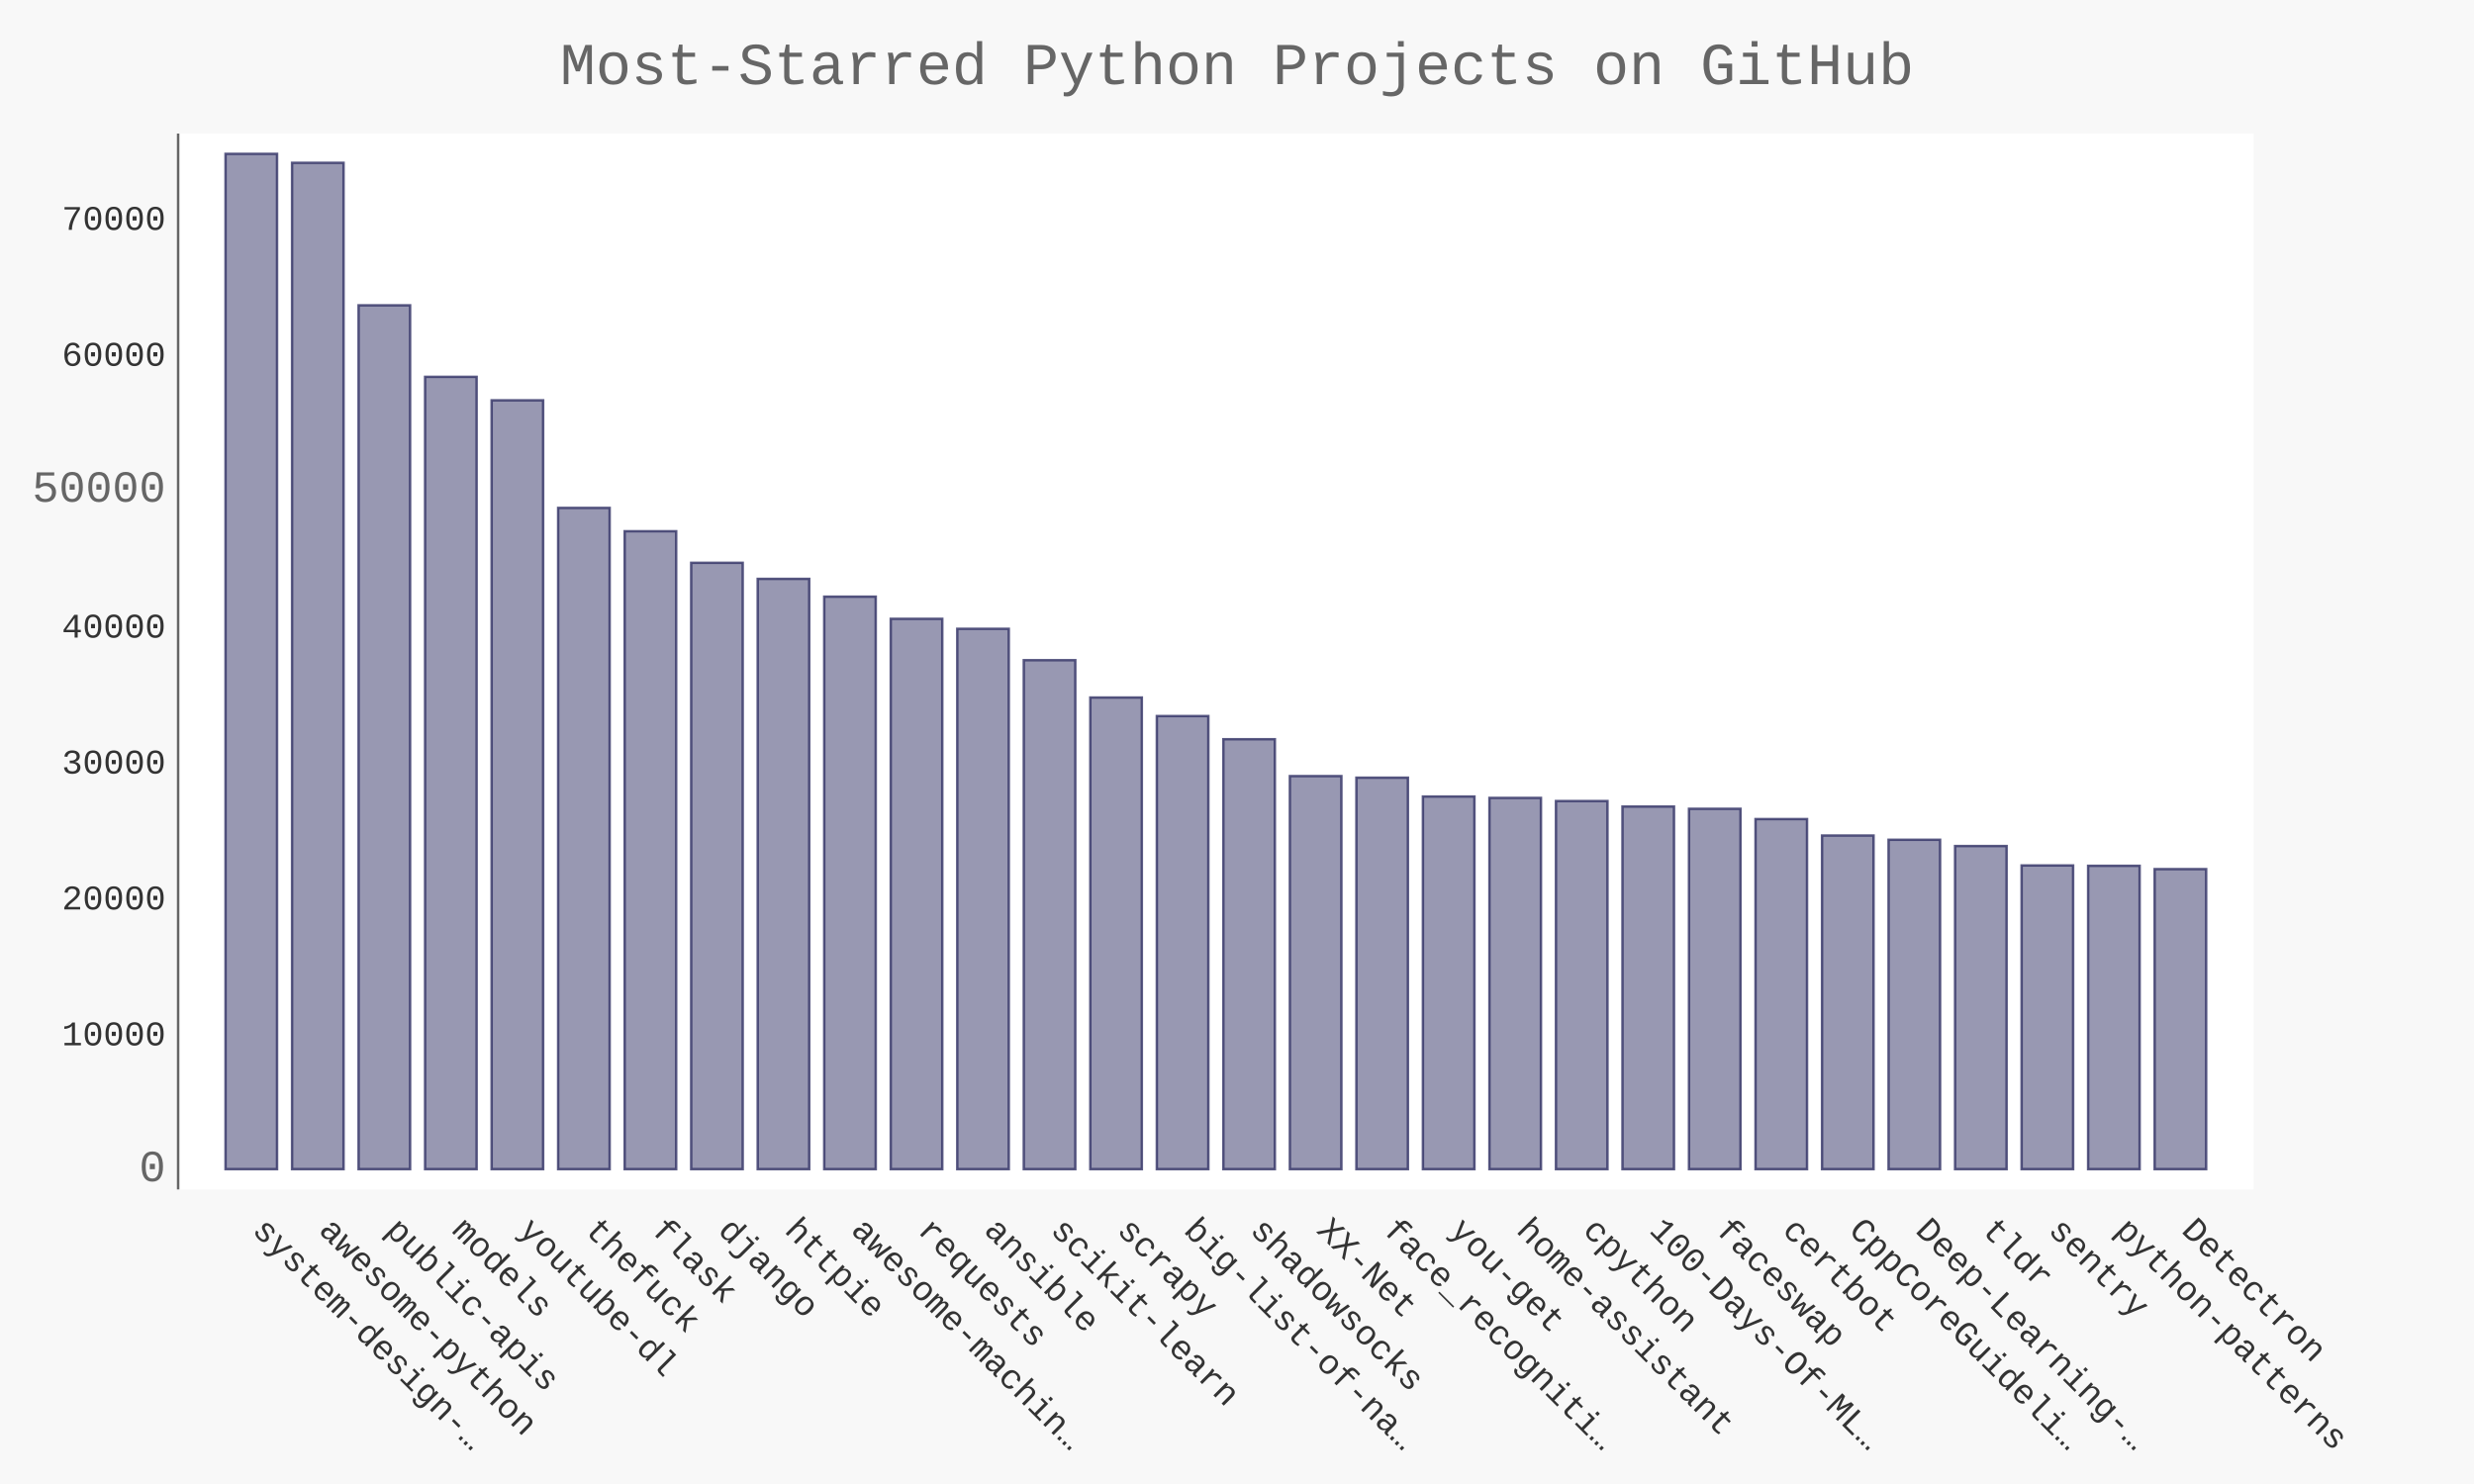
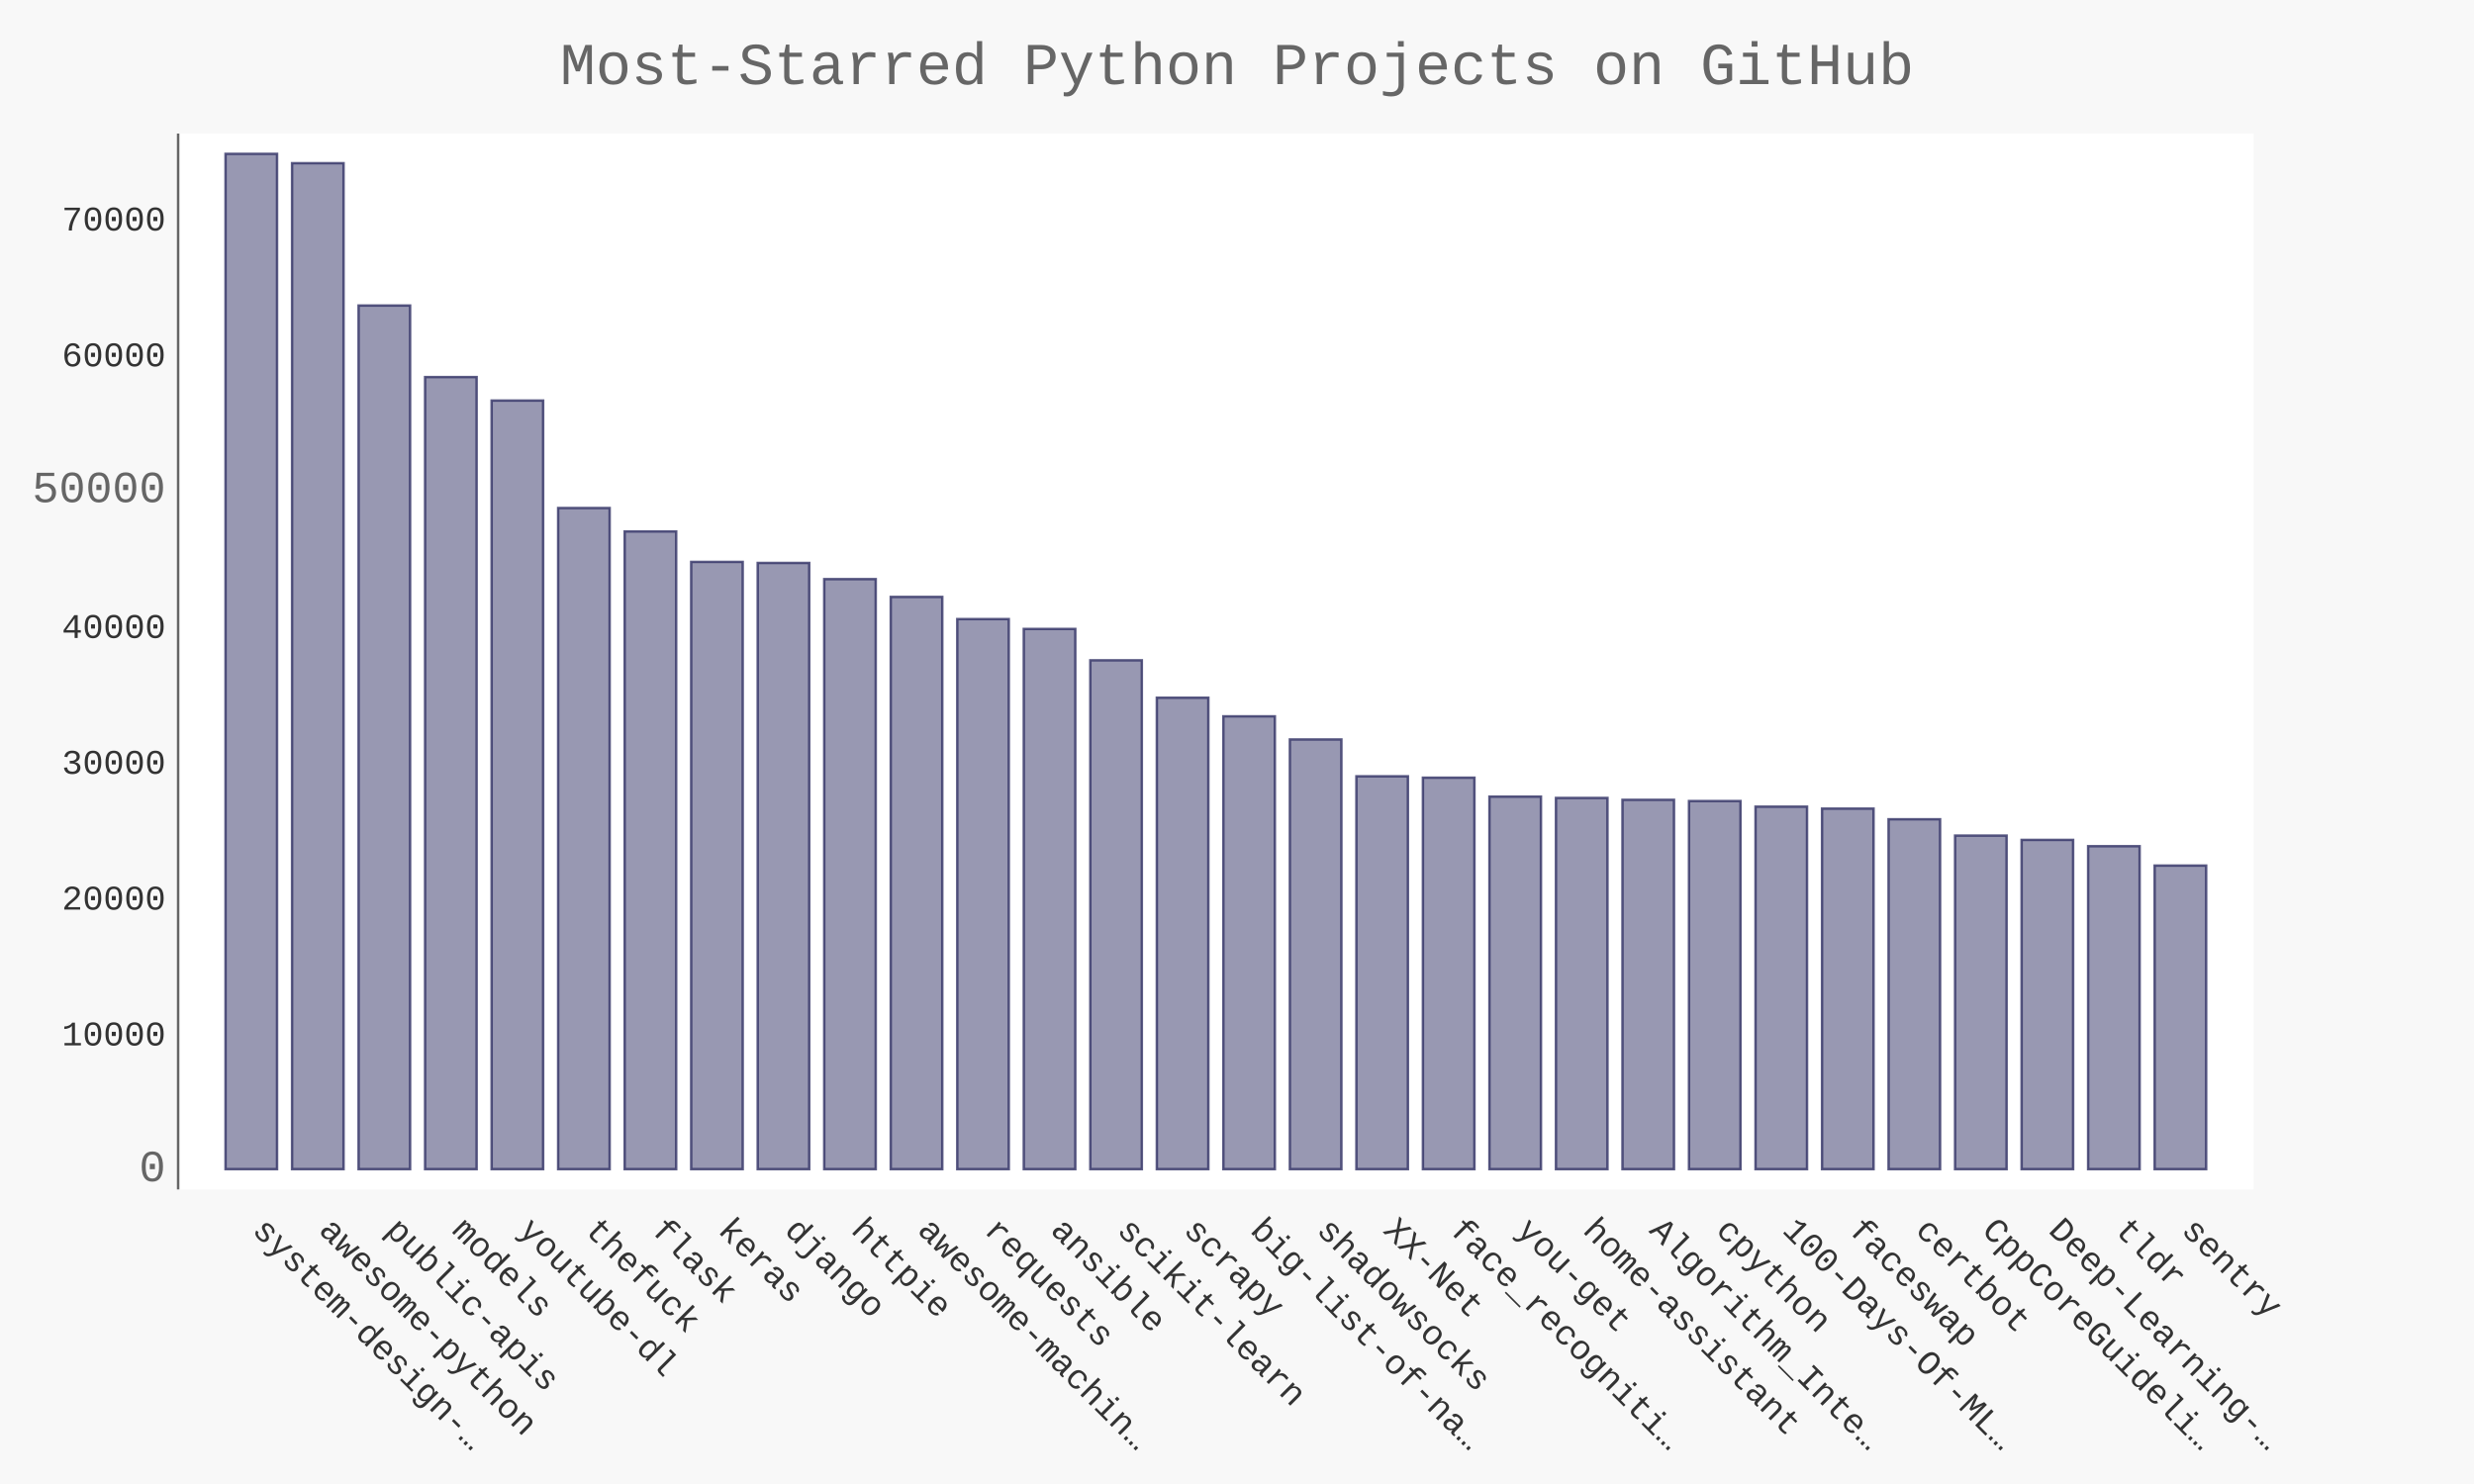
- <svg xmlns="http://www.w3.org/2000/svg" class="pygal-chart" id="chart-cb4da0a6-1710-4a80-bb20-47680302b18b" viewBox="0 0 1000 600">
+ <svg xmlns="http://www.w3.org/2000/svg" class="pygal-chart" id="chart-a94c9757-0a73-4756-a7c0-a5c8fd4e4217" viewBox="0 0 1000 600">
  <defs>
-     <style type="text/css">#chart-cb4da0a6-1710-4a80-bb20-47680302b18b{-webkit-user-select:none;-webkit-font-smoothing:antialiased;font-family:Consolas,"Liberation Mono",Menlo,Courier,monospace}#chart-cb4da0a6-1710-4a80-bb20-47680302b18b .title{font-family:Consolas,"Liberation Mono",Menlo,Courier,monospace;font-size:24px}#chart-cb4da0a6-1710-4a80-bb20-47680302b18b .legends .legend text{font-family:Consolas,"Liberation Mono",Menlo,Courier,monospace;font-size:14px}#chart-cb4da0a6-1710-4a80-bb20-47680302b18b .axis text{font-family:Consolas,"Liberation Mono",Menlo,Courier,monospace;font-size:14px}#chart-cb4da0a6-1710-4a80-bb20-47680302b18b .axis text.major{font-family:Consolas,"Liberation Mono",Menlo,Courier,monospace;font-size:18px}#chart-cb4da0a6-1710-4a80-bb20-47680302b18b .text-overlay text.value{font-family:Consolas,"Liberation Mono",Menlo,Courier,monospace;font-size:16px}#chart-cb4da0a6-1710-4a80-bb20-47680302b18b .text-overlay text.label{font-family:Consolas,"Liberation Mono",Menlo,Courier,monospace;font-size:10px}#chart-cb4da0a6-1710-4a80-bb20-47680302b18b .tooltip{font-family:Consolas,"Liberation Mono",Menlo,Courier,monospace;font-size:14px}#chart-cb4da0a6-1710-4a80-bb20-47680302b18b text.no_data{font-family:Consolas,"Liberation Mono",Menlo,Courier,monospace;font-size:64px}
- #chart-cb4da0a6-1710-4a80-bb20-47680302b18b{background-color:#f8f8f8}#chart-cb4da0a6-1710-4a80-bb20-47680302b18b path,#chart-cb4da0a6-1710-4a80-bb20-47680302b18b line,#chart-cb4da0a6-1710-4a80-bb20-47680302b18b rect,#chart-cb4da0a6-1710-4a80-bb20-47680302b18b circle{-webkit-transition:250ms ease-in;-moz-transition:250ms ease-in;transition:250ms ease-in}#chart-cb4da0a6-1710-4a80-bb20-47680302b18b .graph &gt; .background{fill:#f8f8f8}#chart-cb4da0a6-1710-4a80-bb20-47680302b18b .plot &gt; .background{fill:#ffffff}#chart-cb4da0a6-1710-4a80-bb20-47680302b18b .graph{fill:#333}#chart-cb4da0a6-1710-4a80-bb20-47680302b18b text.no_data{fill:#666}#chart-cb4da0a6-1710-4a80-bb20-47680302b18b .title{fill:#666}#chart-cb4da0a6-1710-4a80-bb20-47680302b18b .legends .legend text{fill:#333}#chart-cb4da0a6-1710-4a80-bb20-47680302b18b .legends .legend:hover text{fill:#666}#chart-cb4da0a6-1710-4a80-bb20-47680302b18b .axis .line{stroke:#666}#chart-cb4da0a6-1710-4a80-bb20-47680302b18b .axis .guide.line{stroke:rgba(0,0,0,0.5)}#chart-cb4da0a6-1710-4a80-bb20-47680302b18b .axis .major.line{stroke:#333}#chart-cb4da0a6-1710-4a80-bb20-47680302b18b .axis text.major{fill:#666}#chart-cb4da0a6-1710-4a80-bb20-47680302b18b .axis.y .guides:hover .guide.line,#chart-cb4da0a6-1710-4a80-bb20-47680302b18b .line-graph .axis.x .guides:hover .guide.line,#chart-cb4da0a6-1710-4a80-bb20-47680302b18b .stackedline-graph .axis.x .guides:hover .guide.line,#chart-cb4da0a6-1710-4a80-bb20-47680302b18b .xy-graph .axis.x .guides:hover .guide.line{stroke:#666}#chart-cb4da0a6-1710-4a80-bb20-47680302b18b .axis .guides:hover text{fill:#666}#chart-cb4da0a6-1710-4a80-bb20-47680302b18b .reactive{fill-opacity:.5;stroke-opacity:.8}#chart-cb4da0a6-1710-4a80-bb20-47680302b18b .ci{stroke:#333}#chart-cb4da0a6-1710-4a80-bb20-47680302b18b .reactive.active,#chart-cb4da0a6-1710-4a80-bb20-47680302b18b .active .reactive{fill-opacity:.9;stroke-opacity:.9;stroke-width:4}#chart-cb4da0a6-1710-4a80-bb20-47680302b18b .ci .reactive.active{stroke-width:1.5}#chart-cb4da0a6-1710-4a80-bb20-47680302b18b .series text{fill:#666}#chart-cb4da0a6-1710-4a80-bb20-47680302b18b .tooltip rect{fill:#ffffff;stroke:#666;-webkit-transition:opacity 250ms ease-in;-moz-transition:opacity 250ms ease-in;transition:opacity 250ms ease-in}#chart-cb4da0a6-1710-4a80-bb20-47680302b18b .tooltip .label{fill:#333}#chart-cb4da0a6-1710-4a80-bb20-47680302b18b .tooltip .label{fill:#333}#chart-cb4da0a6-1710-4a80-bb20-47680302b18b .tooltip .legend{font-size:.8em;fill:rgba(0,0,0,0.5)}#chart-cb4da0a6-1710-4a80-bb20-47680302b18b .tooltip .x_label{font-size:.6em;fill:#666}#chart-cb4da0a6-1710-4a80-bb20-47680302b18b .tooltip .xlink{font-size:.5em;text-decoration:underline}#chart-cb4da0a6-1710-4a80-bb20-47680302b18b .tooltip .value{font-size:1.5em}#chart-cb4da0a6-1710-4a80-bb20-47680302b18b .bound{font-size:.5em}#chart-cb4da0a6-1710-4a80-bb20-47680302b18b .max-value{font-size:.75em;fill:rgba(0,0,0,0.5)}#chart-cb4da0a6-1710-4a80-bb20-47680302b18b .map-element{fill:#ffffff;stroke:rgba(0,0,0,0.5) !important}#chart-cb4da0a6-1710-4a80-bb20-47680302b18b .map-element .reactive{fill-opacity:inherit;stroke-opacity:inherit}#chart-cb4da0a6-1710-4a80-bb20-47680302b18b .color-0,#chart-cb4da0a6-1710-4a80-bb20-47680302b18b .color-0 a:visited{stroke:#333366;fill:#333366}#chart-cb4da0a6-1710-4a80-bb20-47680302b18b .text-overlay .color-0 text{fill:black}
- #chart-cb4da0a6-1710-4a80-bb20-47680302b18b text.no_data{text-anchor:middle}#chart-cb4da0a6-1710-4a80-bb20-47680302b18b .guide.line{fill:none}#chart-cb4da0a6-1710-4a80-bb20-47680302b18b .centered{text-anchor:middle}#chart-cb4da0a6-1710-4a80-bb20-47680302b18b .title{text-anchor:middle}#chart-cb4da0a6-1710-4a80-bb20-47680302b18b .legends .legend text{fill-opacity:1}#chart-cb4da0a6-1710-4a80-bb20-47680302b18b .axis.x text{text-anchor:middle}#chart-cb4da0a6-1710-4a80-bb20-47680302b18b .axis.x:not(.web) text[transform]{text-anchor:start}#chart-cb4da0a6-1710-4a80-bb20-47680302b18b .axis.x:not(.web) text[transform].backwards{text-anchor:end}#chart-cb4da0a6-1710-4a80-bb20-47680302b18b .axis.y text{text-anchor:end}#chart-cb4da0a6-1710-4a80-bb20-47680302b18b .axis.y text[transform].backwards{text-anchor:start}#chart-cb4da0a6-1710-4a80-bb20-47680302b18b .axis.y2 text{text-anchor:start}#chart-cb4da0a6-1710-4a80-bb20-47680302b18b .axis.y2 text[transform].backwards{text-anchor:end}#chart-cb4da0a6-1710-4a80-bb20-47680302b18b .axis .guide.line{stroke-dasharray:4,4}#chart-cb4da0a6-1710-4a80-bb20-47680302b18b .axis .major.guide.line{stroke-dasharray:6,6}#chart-cb4da0a6-1710-4a80-bb20-47680302b18b .horizontal .axis.y .guide.line,#chart-cb4da0a6-1710-4a80-bb20-47680302b18b .horizontal .axis.y2 .guide.line,#chart-cb4da0a6-1710-4a80-bb20-47680302b18b .vertical .axis.x .guide.line{opacity:0}#chart-cb4da0a6-1710-4a80-bb20-47680302b18b .horizontal .axis.always_show .guide.line,#chart-cb4da0a6-1710-4a80-bb20-47680302b18b .vertical .axis.always_show .guide.line{opacity:1 !important}#chart-cb4da0a6-1710-4a80-bb20-47680302b18b .axis.y .guides:hover .guide.line,#chart-cb4da0a6-1710-4a80-bb20-47680302b18b .axis.y2 .guides:hover .guide.line,#chart-cb4da0a6-1710-4a80-bb20-47680302b18b .axis.x .guides:hover .guide.line{opacity:1}#chart-cb4da0a6-1710-4a80-bb20-47680302b18b .axis .guides:hover text{opacity:1}#chart-cb4da0a6-1710-4a80-bb20-47680302b18b .nofill{fill:none}#chart-cb4da0a6-1710-4a80-bb20-47680302b18b .subtle-fill{fill-opacity:.2}#chart-cb4da0a6-1710-4a80-bb20-47680302b18b .dot{stroke-width:1px;fill-opacity:1}#chart-cb4da0a6-1710-4a80-bb20-47680302b18b .dot.active{stroke-width:5px}#chart-cb4da0a6-1710-4a80-bb20-47680302b18b .dot.negative{fill:transparent}#chart-cb4da0a6-1710-4a80-bb20-47680302b18b text,#chart-cb4da0a6-1710-4a80-bb20-47680302b18b tspan{stroke:none !important}#chart-cb4da0a6-1710-4a80-bb20-47680302b18b .series text.active{opacity:1}#chart-cb4da0a6-1710-4a80-bb20-47680302b18b .tooltip rect{fill-opacity:.95;stroke-width:.5}#chart-cb4da0a6-1710-4a80-bb20-47680302b18b .tooltip text{fill-opacity:1}#chart-cb4da0a6-1710-4a80-bb20-47680302b18b .showable{visibility:hidden}#chart-cb4da0a6-1710-4a80-bb20-47680302b18b .showable.shown{visibility:visible}#chart-cb4da0a6-1710-4a80-bb20-47680302b18b .gauge-background{fill:rgba(229,229,229,1);stroke:none}#chart-cb4da0a6-1710-4a80-bb20-47680302b18b .bg-lines{stroke:#f8f8f8;stroke-width:2px}</style>
+     <style type="text/css">#chart-a94c9757-0a73-4756-a7c0-a5c8fd4e4217{-webkit-user-select:none;-webkit-font-smoothing:antialiased;font-family:Consolas,"Liberation Mono",Menlo,Courier,monospace}#chart-a94c9757-0a73-4756-a7c0-a5c8fd4e4217 .title{font-family:Consolas,"Liberation Mono",Menlo,Courier,monospace;font-size:24px}#chart-a94c9757-0a73-4756-a7c0-a5c8fd4e4217 .legends .legend text{font-family:Consolas,"Liberation Mono",Menlo,Courier,monospace;font-size:14px}#chart-a94c9757-0a73-4756-a7c0-a5c8fd4e4217 .axis text{font-family:Consolas,"Liberation Mono",Menlo,Courier,monospace;font-size:14px}#chart-a94c9757-0a73-4756-a7c0-a5c8fd4e4217 .axis text.major{font-family:Consolas,"Liberation Mono",Menlo,Courier,monospace;font-size:18px}#chart-a94c9757-0a73-4756-a7c0-a5c8fd4e4217 .text-overlay text.value{font-family:Consolas,"Liberation Mono",Menlo,Courier,monospace;font-size:16px}#chart-a94c9757-0a73-4756-a7c0-a5c8fd4e4217 .text-overlay text.label{font-family:Consolas,"Liberation Mono",Menlo,Courier,monospace;font-size:10px}#chart-a94c9757-0a73-4756-a7c0-a5c8fd4e4217 .tooltip{font-family:Consolas,"Liberation Mono",Menlo,Courier,monospace;font-size:14px}#chart-a94c9757-0a73-4756-a7c0-a5c8fd4e4217 text.no_data{font-family:Consolas,"Liberation Mono",Menlo,Courier,monospace;font-size:64px}
+ #chart-a94c9757-0a73-4756-a7c0-a5c8fd4e4217{background-color:#f8f8f8}#chart-a94c9757-0a73-4756-a7c0-a5c8fd4e4217 path,#chart-a94c9757-0a73-4756-a7c0-a5c8fd4e4217 line,#chart-a94c9757-0a73-4756-a7c0-a5c8fd4e4217 rect,#chart-a94c9757-0a73-4756-a7c0-a5c8fd4e4217 circle{-webkit-transition:250ms ease-in;-moz-transition:250ms ease-in;transition:250ms ease-in}#chart-a94c9757-0a73-4756-a7c0-a5c8fd4e4217 .graph &gt; .background{fill:#f8f8f8}#chart-a94c9757-0a73-4756-a7c0-a5c8fd4e4217 .plot &gt; .background{fill:#ffffff}#chart-a94c9757-0a73-4756-a7c0-a5c8fd4e4217 .graph{fill:#333}#chart-a94c9757-0a73-4756-a7c0-a5c8fd4e4217 text.no_data{fill:#666}#chart-a94c9757-0a73-4756-a7c0-a5c8fd4e4217 .title{fill:#666}#chart-a94c9757-0a73-4756-a7c0-a5c8fd4e4217 .legends .legend text{fill:#333}#chart-a94c9757-0a73-4756-a7c0-a5c8fd4e4217 .legends .legend:hover text{fill:#666}#chart-a94c9757-0a73-4756-a7c0-a5c8fd4e4217 .axis .line{stroke:#666}#chart-a94c9757-0a73-4756-a7c0-a5c8fd4e4217 .axis .guide.line{stroke:rgba(0,0,0,0.5)}#chart-a94c9757-0a73-4756-a7c0-a5c8fd4e4217 .axis .major.line{stroke:#333}#chart-a94c9757-0a73-4756-a7c0-a5c8fd4e4217 .axis text.major{fill:#666}#chart-a94c9757-0a73-4756-a7c0-a5c8fd4e4217 .axis.y .guides:hover .guide.line,#chart-a94c9757-0a73-4756-a7c0-a5c8fd4e4217 .line-graph .axis.x .guides:hover .guide.line,#chart-a94c9757-0a73-4756-a7c0-a5c8fd4e4217 .stackedline-graph .axis.x .guides:hover .guide.line,#chart-a94c9757-0a73-4756-a7c0-a5c8fd4e4217 .xy-graph .axis.x .guides:hover .guide.line{stroke:#666}#chart-a94c9757-0a73-4756-a7c0-a5c8fd4e4217 .axis .guides:hover text{fill:#666}#chart-a94c9757-0a73-4756-a7c0-a5c8fd4e4217 .reactive{fill-opacity:.5;stroke-opacity:.8}#chart-a94c9757-0a73-4756-a7c0-a5c8fd4e4217 .ci{stroke:#333}#chart-a94c9757-0a73-4756-a7c0-a5c8fd4e4217 .reactive.active,#chart-a94c9757-0a73-4756-a7c0-a5c8fd4e4217 .active .reactive{fill-opacity:.9;stroke-opacity:.9;stroke-width:4}#chart-a94c9757-0a73-4756-a7c0-a5c8fd4e4217 .ci .reactive.active{stroke-width:1.5}#chart-a94c9757-0a73-4756-a7c0-a5c8fd4e4217 .series text{fill:#666}#chart-a94c9757-0a73-4756-a7c0-a5c8fd4e4217 .tooltip rect{fill:#ffffff;stroke:#666;-webkit-transition:opacity 250ms ease-in;-moz-transition:opacity 250ms ease-in;transition:opacity 250ms ease-in}#chart-a94c9757-0a73-4756-a7c0-a5c8fd4e4217 .tooltip .label{fill:#333}#chart-a94c9757-0a73-4756-a7c0-a5c8fd4e4217 .tooltip .label{fill:#333}#chart-a94c9757-0a73-4756-a7c0-a5c8fd4e4217 .tooltip .legend{font-size:.8em;fill:rgba(0,0,0,0.5)}#chart-a94c9757-0a73-4756-a7c0-a5c8fd4e4217 .tooltip .x_label{font-size:.6em;fill:#666}#chart-a94c9757-0a73-4756-a7c0-a5c8fd4e4217 .tooltip .xlink{font-size:.5em;text-decoration:underline}#chart-a94c9757-0a73-4756-a7c0-a5c8fd4e4217 .tooltip .value{font-size:1.5em}#chart-a94c9757-0a73-4756-a7c0-a5c8fd4e4217 .bound{font-size:.5em}#chart-a94c9757-0a73-4756-a7c0-a5c8fd4e4217 .max-value{font-size:.75em;fill:rgba(0,0,0,0.5)}#chart-a94c9757-0a73-4756-a7c0-a5c8fd4e4217 .map-element{fill:#ffffff;stroke:rgba(0,0,0,0.5) !important}#chart-a94c9757-0a73-4756-a7c0-a5c8fd4e4217 .map-element .reactive{fill-opacity:inherit;stroke-opacity:inherit}#chart-a94c9757-0a73-4756-a7c0-a5c8fd4e4217 .color-0,#chart-a94c9757-0a73-4756-a7c0-a5c8fd4e4217 .color-0 a:visited{stroke:#333366;fill:#333366}#chart-a94c9757-0a73-4756-a7c0-a5c8fd4e4217 .text-overlay .color-0 text{fill:black}
+ #chart-a94c9757-0a73-4756-a7c0-a5c8fd4e4217 text.no_data{text-anchor:middle}#chart-a94c9757-0a73-4756-a7c0-a5c8fd4e4217 .guide.line{fill:none}#chart-a94c9757-0a73-4756-a7c0-a5c8fd4e4217 .centered{text-anchor:middle}#chart-a94c9757-0a73-4756-a7c0-a5c8fd4e4217 .title{text-anchor:middle}#chart-a94c9757-0a73-4756-a7c0-a5c8fd4e4217 .legends .legend text{fill-opacity:1}#chart-a94c9757-0a73-4756-a7c0-a5c8fd4e4217 .axis.x text{text-anchor:middle}#chart-a94c9757-0a73-4756-a7c0-a5c8fd4e4217 .axis.x:not(.web) text[transform]{text-anchor:start}#chart-a94c9757-0a73-4756-a7c0-a5c8fd4e4217 .axis.x:not(.web) text[transform].backwards{text-anchor:end}#chart-a94c9757-0a73-4756-a7c0-a5c8fd4e4217 .axis.y text{text-anchor:end}#chart-a94c9757-0a73-4756-a7c0-a5c8fd4e4217 .axis.y text[transform].backwards{text-anchor:start}#chart-a94c9757-0a73-4756-a7c0-a5c8fd4e4217 .axis.y2 text{text-anchor:start}#chart-a94c9757-0a73-4756-a7c0-a5c8fd4e4217 .axis.y2 text[transform].backwards{text-anchor:end}#chart-a94c9757-0a73-4756-a7c0-a5c8fd4e4217 .axis .guide.line{stroke-dasharray:4,4}#chart-a94c9757-0a73-4756-a7c0-a5c8fd4e4217 .axis .major.guide.line{stroke-dasharray:6,6}#chart-a94c9757-0a73-4756-a7c0-a5c8fd4e4217 .horizontal .axis.y .guide.line,#chart-a94c9757-0a73-4756-a7c0-a5c8fd4e4217 .horizontal .axis.y2 .guide.line,#chart-a94c9757-0a73-4756-a7c0-a5c8fd4e4217 .vertical .axis.x .guide.line{opacity:0}#chart-a94c9757-0a73-4756-a7c0-a5c8fd4e4217 .horizontal .axis.always_show .guide.line,#chart-a94c9757-0a73-4756-a7c0-a5c8fd4e4217 .vertical .axis.always_show .guide.line{opacity:1 !important}#chart-a94c9757-0a73-4756-a7c0-a5c8fd4e4217 .axis.y .guides:hover .guide.line,#chart-a94c9757-0a73-4756-a7c0-a5c8fd4e4217 .axis.y2 .guides:hover .guide.line,#chart-a94c9757-0a73-4756-a7c0-a5c8fd4e4217 .axis.x .guides:hover .guide.line{opacity:1}#chart-a94c9757-0a73-4756-a7c0-a5c8fd4e4217 .axis .guides:hover text{opacity:1}#chart-a94c9757-0a73-4756-a7c0-a5c8fd4e4217 .nofill{fill:none}#chart-a94c9757-0a73-4756-a7c0-a5c8fd4e4217 .subtle-fill{fill-opacity:.2}#chart-a94c9757-0a73-4756-a7c0-a5c8fd4e4217 .dot{stroke-width:1px;fill-opacity:1}#chart-a94c9757-0a73-4756-a7c0-a5c8fd4e4217 .dot.active{stroke-width:5px}#chart-a94c9757-0a73-4756-a7c0-a5c8fd4e4217 .dot.negative{fill:transparent}#chart-a94c9757-0a73-4756-a7c0-a5c8fd4e4217 text,#chart-a94c9757-0a73-4756-a7c0-a5c8fd4e4217 tspan{stroke:none !important}#chart-a94c9757-0a73-4756-a7c0-a5c8fd4e4217 .series text.active{opacity:1}#chart-a94c9757-0a73-4756-a7c0-a5c8fd4e4217 .tooltip rect{fill-opacity:.95;stroke-width:.5}#chart-a94c9757-0a73-4756-a7c0-a5c8fd4e4217 .tooltip text{fill-opacity:1}#chart-a94c9757-0a73-4756-a7c0-a5c8fd4e4217 .showable{visibility:hidden}#chart-a94c9757-0a73-4756-a7c0-a5c8fd4e4217 .showable.shown{visibility:visible}#chart-a94c9757-0a73-4756-a7c0-a5c8fd4e4217 .gauge-background{fill:rgba(229,229,229,1);stroke:none}#chart-a94c9757-0a73-4756-a7c0-a5c8fd4e4217 .bg-lines{stroke:#f8f8f8;stroke-width:2px}</style>
  </defs>
  <g class="graph bar-graph vertical">
    <rect class="background" height="600" width="1000" x="0" y="0" />
    <g class="plot" transform="translate(72, 54)">
      <rect class="background" height="426.905" width="838.905" x="0" y="0" />
      <g class="axis y">
        <g class="guides">
          <text class="major" x="-5" y="423.595">0</text>
        </g>
        <g class="guides">
-           <text class="" x="-5" y="368.644">10000</text>
-         </g>
-         <g class="guides">
-           <text class="" x="-5" y="313.694">20000</text>
-         </g>
-         <g class="guides">
-           <text class="" x="-5" y="258.744">30000</text>
-         </g>
-         <g class="guides">
-           <text class="" x="-5" y="203.793">40000</text>
-         </g>
-         <g class="guides">
-           <text class="major" x="-5" y="148.843">50000</text>
-         </g>
-         <g class="guides">
-           <text class="" x="-5" y="93.892">60000</text>
-         </g>
-         <g class="guides">
-           <text class="" x="-5" y="38.942">70000</text>
+           <text class="" x="-5" y="368.68">10000</text>
+         </g>
+         <g class="guides">
+           <text class="" x="-5" y="313.765">20000</text>
+         </g>
+         <g class="guides">
+           <text class="" x="-5" y="258.849">30000</text>
+         </g>
+         <g class="guides">
+           <text class="" x="-5" y="203.934">40000</text>
+         </g>
+         <g class="guides">
+           <text class="major" x="-5" y="149.019">50000</text>
+         </g>
+         <g class="guides">
+           <text class="" x="-5" y="94.104">60000</text>
+         </g>
+         <g class="guides">
+           <text class="" x="-5" y="39.189">70000</text>
        </g>
      </g>
      <g class="axis x">
        <path class="line" d="M0 0 v426.905" />
        <g class="guides">
          <path class="guide line" d="M29.577 0 v426.905" />
          <text class="" transform="rotate(45 29.57676 443.9045)" x="29.577" y="443.905">system-design-…</text>
        </g>
        <g class="guides">
          <path class="guide line" d="M56.465 0 v426.905" />
          <text class="" transform="rotate(45 56.46473 443.9045)" x="56.465" y="443.905">awesome-python</text>
        </g>
        <g class="guides">
          <path class="guide line" d="M83.353 0 v426.905" />
          <text class="" transform="rotate(45 83.35269 443.9045)" x="83.353" y="443.905">public-apis</text>
        </g>
        <g class="guides">
          <path class="guide line" d="M110.241 0 v426.905" />
          <text class="" transform="rotate(45 110.2407 443.9045)" x="110.241" y="443.905">models</text>
        </g>
        <g class="guides">
          <path class="guide line" d="M137.129 0 v426.905" />
          <text class="" transform="rotate(45 137.1286 443.9045)" x="137.129" y="443.905">youtube-dl</text>
        </g>
        <g class="guides">
          <path class="guide line" d="M164.017 0 v426.905" />
          <text class="" transform="rotate(45 164.0166 443.9045)" x="164.017" y="443.905">thefuck</text>
        </g>
        <g class="guides">
          <path class="guide line" d="M190.905 0 v426.905" />
          <text class="" transform="rotate(45 190.9046 443.9045)" x="190.905" y="443.905">flask</text>
        </g>
        <g class="guides">
          <path class="guide line" d="M217.793 0 v426.905" />
-           <text class="" transform="rotate(45 217.7925 443.9045)" x="217.793" y="443.905">django</text>
+           <text class="" transform="rotate(45 217.7925 443.9045)" x="217.793" y="443.905">keras</text>
        </g>
        <g class="guides">
          <path class="guide line" d="M244.68 0 v426.905" />
-           <text class="" transform="rotate(45 244.6805 443.9045)" x="244.68" y="443.905">httpie</text>
+           <text class="" transform="rotate(45 244.6805 443.9045)" x="244.68" y="443.905">django</text>
        </g>
        <g class="guides">
          <path class="guide line" d="M271.568 0 v426.905" />
-           <text class="" transform="rotate(45 271.5685 443.9045)" x="271.568" y="443.905">awesome-machin…</text>
+           <text class="" transform="rotate(45 271.5685 443.9045)" x="271.568" y="443.905">httpie</text>
        </g>
        <g class="guides">
          <path class="guide line" d="M298.456 0 v426.905" />
-           <text class="" transform="rotate(45 298.4564 443.9045)" x="298.456" y="443.905">requests</text>
+           <text class="" transform="rotate(45 298.4564 443.9045)" x="298.456" y="443.905">awesome-machin…</text>
        </g>
        <g class="guides">
          <path class="guide line" d="M325.344 0 v426.905" />
-           <text class="" transform="rotate(45 325.3444 443.9045)" x="325.344" y="443.905">ansible</text>
+           <text class="" transform="rotate(45 325.3444 443.9045)" x="325.344" y="443.905">requests</text>
        </g>
        <g class="guides">
          <path class="guide line" d="M352.232 0 v426.905" />
-           <text class="" transform="rotate(45 352.2324 443.9045)" x="352.232" y="443.905">scikit-learn</text>
+           <text class="" transform="rotate(45 352.2324 443.9045)" x="352.232" y="443.905">ansible</text>
        </g>
        <g class="guides">
          <path class="guide line" d="M379.12 0 v426.905" />
-           <text class="" transform="rotate(45 379.1203 443.9045)" x="379.12" y="443.905">scrapy</text>
+           <text class="" transform="rotate(45 379.1203 443.9045)" x="379.12" y="443.905">scikit-learn</text>
        </g>
        <g class="guides">
          <path class="guide line" d="M406.008 0 v426.905" />
-           <text class="" transform="rotate(45 406.0083 443.9045)" x="406.008" y="443.905">big-list-of-na…</text>
+           <text class="" transform="rotate(45 406.0083 443.9045)" x="406.008" y="443.905">scrapy</text>
        </g>
        <g class="guides">
          <path class="guide line" d="M432.896 0 v426.905" />
-           <text class="" transform="rotate(45 432.8963 443.9045)" x="432.896" y="443.905">shadowsocks</text>
+           <text class="" transform="rotate(45 432.8963 443.9045)" x="432.896" y="443.905">big-list-of-na…</text>
        </g>
        <g class="guides">
          <path class="guide line" d="M459.784 0 v426.905" />
-           <text class="" transform="rotate(45 459.7842 443.9045)" x="459.784" y="443.905">XX-Net</text>
+           <text class="" transform="rotate(45 459.7842 443.9045)" x="459.784" y="443.905">shadowsocks</text>
        </g>
        <g class="guides">
          <path class="guide line" d="M486.672 0 v426.905" />
-           <text class="" transform="rotate(45 486.6722 443.9045)" x="486.672" y="443.905">face_recogniti…</text>
+           <text class="" transform="rotate(45 486.6722 443.9045)" x="486.672" y="443.905">XX-Net</text>
        </g>
        <g class="guides">
          <path class="guide line" d="M513.56 0 v426.905" />
-           <text class="" transform="rotate(45 513.5602 443.9045)" x="513.56" y="443.905">you-get</text>
+           <text class="" transform="rotate(45 513.5602 443.9045)" x="513.56" y="443.905">face_recogniti…</text>
        </g>
        <g class="guides">
          <path class="guide line" d="M540.448 0 v426.905" />
-           <text class="" transform="rotate(45 540.4481 443.9045)" x="540.448" y="443.905">home-assistant</text>
+           <text class="" transform="rotate(45 540.4481 443.9045)" x="540.448" y="443.905">you-get</text>
        </g>
        <g class="guides">
          <path class="guide line" d="M567.336 0 v426.905" />
-           <text class="" transform="rotate(45 567.3361 443.9045)" x="567.336" y="443.905">cpython</text>
+           <text class="" transform="rotate(45 567.3361 443.9045)" x="567.336" y="443.905">home-assistant</text>
        </g>
        <g class="guides">
          <path class="guide line" d="M594.224 0 v426.905" />
-           <text class="" transform="rotate(45 594.2241 443.9045)" x="594.224" y="443.905">100-Days-Of-ML…</text>
+           <text class="" transform="rotate(45 594.2241 443.9045)" x="594.224" y="443.905">Algorithm_Inte…</text>
        </g>
        <g class="guides">
          <path class="guide line" d="M621.112 0 v426.905" />
-           <text class="" transform="rotate(45 621.112 443.9045)" x="621.112" y="443.905">faceswap</text>
+           <text class="" transform="rotate(45 621.112 443.9045)" x="621.112" y="443.905">cpython</text>
        </g>
        <g class="guides">
          <path class="guide line" d="M648 0 v426.905" />
-           <text class="" transform="rotate(45 648 443.9045)" x="648" y="443.905">certbot</text>
+           <text class="" transform="rotate(45 648 443.9045)" x="648" y="443.905">100-Days-Of-ML…</text>
        </g>
        <g class="guides">
          <path class="guide line" d="M674.888 0 v426.905" />
-           <text class="" transform="rotate(45 674.888 443.9045)" x="674.888" y="443.905">CppCoreGuideli…</text>
+           <text class="" transform="rotate(45 674.888 443.9045)" x="674.888" y="443.905">faceswap</text>
        </g>
        <g class="guides">
          <path class="guide line" d="M701.776 0 v426.905" />
-           <text class="" transform="rotate(45 701.7759 443.9045)" x="701.776" y="443.905">Deep-Learning-…</text>
+           <text class="" transform="rotate(45 701.7759 443.9045)" x="701.776" y="443.905">certbot</text>
        </g>
        <g class="guides">
          <path class="guide line" d="M728.664 0 v426.905" />
-           <text class="" transform="rotate(45 728.6639 443.9045)" x="728.664" y="443.905">tldr</text>
+           <text class="" transform="rotate(45 728.6639 443.9045)" x="728.664" y="443.905">CppCoreGuideli…</text>
        </g>
        <g class="guides">
          <path class="guide line" d="M755.552 0 v426.905" />
-           <text class="" transform="rotate(45 755.5518 443.9045)" x="755.552" y="443.905">sentry</text>
+           <text class="" transform="rotate(45 755.5518 443.9045)" x="755.552" y="443.905">Deep-Learning-…</text>
        </g>
        <g class="guides">
          <path class="guide line" d="M782.44 0 v426.905" />
-           <text class="" transform="rotate(45 782.4398 443.9045)" x="782.44" y="443.905">python-patterns</text>
+           <text class="" transform="rotate(45 782.4398 443.9045)" x="782.44" y="443.905">tldr</text>
        </g>
        <g class="guides">
          <path class="guide line" d="M809.328 0 v426.905" />
-           <text class="" transform="rotate(45 809.3278 443.9045)" x="809.328" y="443.905">Detectron</text>
+           <text class="" transform="rotate(45 809.3278 443.9045)" x="809.328" y="443.905">sentry</text>
        </g>
      </g>
      <g class="series serie-0 color-0">
        <g class="bars">
          <g class="bar">
            <rect class="rect reactive tooltip-trigger" height="410.485" rx="0" ry="0" width="20.822" x="19.166" y="8.21" />
          </g>
          <g class="bar">
-             <rect class="rect reactive tooltip-trigger" height="406.864" rx="0" ry="0" width="20.822" x="46.054" y="11.831" />
-           </g>
-           <g class="bar">
-             <rect class="rect reactive tooltip-trigger" height="349.248" rx="0" ry="0" width="20.822" x="72.942" y="69.446" />
-           </g>
-           <g class="bar">
-             <rect class="rect reactive tooltip-trigger" height="320.328" rx="0" ry="0" width="20.822" x="99.83" y="98.367" />
-           </g>
-           <g class="bar">
-             <rect class="rect reactive tooltip-trigger" height="310.838" rx="0" ry="0" width="20.822" x="126.718" y="107.857" />
-           </g>
-           <g class="bar">
-             <rect class="rect reactive tooltip-trigger" height="267.339" rx="0" ry="0" width="20.822" x="153.606" y="151.356" />
-           </g>
-           <g class="bar">
-             <rect class="rect reactive tooltip-trigger" height="257.91" rx="0" ry="0" width="20.822" x="180.494" y="160.785" />
-           </g>
-           <g class="bar">
-             <rect class="rect reactive tooltip-trigger" height="245.15" rx="0" ry="0" width="20.822" x="207.382" y="173.545" />
-           </g>
-           <g class="bar">
-             <rect class="rect reactive tooltip-trigger" height="238.65" rx="0" ry="0" width="20.822" x="234.269" y="180.045" />
-           </g>
-           <g class="bar">
-             <rect class="rect reactive tooltip-trigger" height="231.457" rx="0" ry="0" width="20.822" x="261.157" y="187.238" />
-           </g>
-           <g class="bar">
-             <rect class="rect reactive tooltip-trigger" height="222.494" rx="0" ry="0" width="20.822" x="288.045" y="196.201" />
-           </g>
-           <g class="bar">
-             <rect class="rect reactive tooltip-trigger" height="218.461" rx="0" ry="0" width="20.822" x="314.933" y="200.234" />
-           </g>
-           <g class="bar">
-             <rect class="rect reactive tooltip-trigger" height="205.773" rx="0" ry="0" width="20.822" x="341.821" y="212.922" />
-           </g>
-           <g class="bar">
-             <rect class="rect reactive tooltip-trigger" height="190.678" rx="0" ry="0" width="20.822" x="368.709" y="228.017" />
-           </g>
-           <g class="bar">
-             <rect class="rect reactive tooltip-trigger" height="183.183" rx="0" ry="0" width="20.822" x="395.597" y="235.512" />
-           </g>
-           <g class="bar">
-             <rect class="rect reactive tooltip-trigger" height="173.819" rx="0" ry="0" width="20.822" x="422.485" y="244.876" />
-           </g>
-           <g class="bar">
-             <rect class="rect reactive tooltip-trigger" height="158.906" rx="0" ry="0" width="20.822" x="449.373" y="259.789" />
-           </g>
-           <g class="bar">
-             <rect class="rect reactive tooltip-trigger" height="158.268" rx="0" ry="0" width="20.822" x="476.261" y="260.427" />
-           </g>
-           <g class="bar">
-             <rect class="rect reactive tooltip-trigger" height="150.647" rx="0" ry="0" width="20.822" x="503.149" y="268.048" />
-           </g>
-           <g class="bar">
-             <rect class="rect reactive tooltip-trigger" height="150.086" rx="0" ry="0" width="20.822" x="530.037" y="268.609" />
-           </g>
-           <g class="bar">
-             <rect class="rect reactive tooltip-trigger" height="148.822" rx="0" ry="0" width="20.822" x="556.925" y="269.873" />
-           </g>
-           <g class="bar">
-             <rect class="rect reactive tooltip-trigger" height="146.591" rx="0" ry="0" width="20.822" x="583.813" y="272.104" />
-           </g>
-           <g class="bar">
-             <rect class="rect reactive tooltip-trigger" height="145.685" rx="0" ry="0" width="20.822" x="610.701" y="273.01" />
-           </g>
-           <g class="bar">
-             <rect class="rect reactive tooltip-trigger" height="141.53" rx="0" ry="0" width="20.822" x="637.589" y="277.165" />
-           </g>
-           <g class="bar">
-             <rect class="rect reactive tooltip-trigger" height="134.881" rx="0" ry="0" width="20.822" x="664.477" y="283.814" />
-           </g>
-           <g class="bar">
-             <rect class="rect reactive tooltip-trigger" height="133.167" rx="0" ry="0" width="20.822" x="691.365" y="285.528" />
-           </g>
-           <g class="bar">
-             <rect class="rect reactive tooltip-trigger" height="130.634" rx="0" ry="0" width="20.822" x="718.253" y="288.061" />
-           </g>
-           <g class="bar">
-             <rect class="rect reactive tooltip-trigger" height="122.781" rx="0" ry="0" width="20.822" x="745.141" y="295.914" />
-           </g>
-           <g class="bar">
-             <rect class="rect reactive tooltip-trigger" height="122.638" rx="0" ry="0" width="20.822" x="772.029" y="296.056" />
-           </g>
-           <g class="bar">
-             <rect class="rect reactive tooltip-trigger" height="121.298" rx="0" ry="0" width="20.822" x="798.917" y="297.397" />
+             <rect class="rect reactive tooltip-trigger" height="406.712" rx="0" ry="0" width="20.822" x="46.054" y="11.982" />
+           </g>
+           <g class="bar">
+             <rect class="rect reactive tooltip-trigger" height="349.161" rx="0" ry="0" width="20.822" x="72.942" y="69.533" />
+           </g>
+           <g class="bar">
+             <rect class="rect reactive tooltip-trigger" height="320.238" rx="0" ry="0" width="20.822" x="99.83" y="98.457" />
+           </g>
+           <g class="bar">
+             <rect class="rect reactive tooltip-trigger" height="310.743" rx="0" ry="0" width="20.822" x="126.718" y="107.952" />
+           </g>
+           <g class="bar">
+             <rect class="rect reactive tooltip-trigger" height="267.294" rx="0" ry="0" width="20.822" x="153.606" y="151.401" />
+           </g>
+           <g class="bar">
+             <rect class="rect reactive tooltip-trigger" height="257.816" rx="0" ry="0" width="20.822" x="180.494" y="160.879" />
+           </g>
+           <g class="bar">
+             <rect class="rect reactive tooltip-trigger" height="245.509" rx="0" ry="0" width="20.822" x="207.382" y="173.186" />
+           </g>
+           <g class="bar">
+             <rect class="rect reactive tooltip-trigger" height="245.092" rx="0" ry="0" width="20.822" x="234.269" y="173.603" />
+           </g>
+           <g class="bar">
+             <rect class="rect reactive tooltip-trigger" height="238.546" rx="0" ry="0" width="20.822" x="261.157" y="180.149" />
+           </g>
+           <g class="bar">
+             <rect class="rect reactive tooltip-trigger" height="231.352" rx="0" ry="0" width="20.822" x="288.045" y="187.343" />
+           </g>
+           <g class="bar">
+             <rect class="rect reactive tooltip-trigger" height="222.39" rx="0" ry="0" width="20.822" x="314.933" y="196.305" />
+           </g>
+           <g class="bar">
+             <rect class="rect reactive tooltip-trigger" height="218.403" rx="0" ry="0" width="20.822" x="341.821" y="200.292" />
+           </g>
+           <g class="bar">
+             <rect class="rect reactive tooltip-trigger" height="205.723" rx="0" ry="0" width="20.822" x="368.709" y="212.972" />
+           </g>
+           <g class="bar">
+             <rect class="rect reactive tooltip-trigger" height="190.588" rx="0" ry="0" width="20.822" x="395.597" y="228.106" />
+           </g>
+           <g class="bar">
+             <rect class="rect reactive tooltip-trigger" height="183.076" rx="0" ry="0" width="20.822" x="422.485" y="235.619" />
+           </g>
+           <g class="bar">
+             <rect class="rect reactive tooltip-trigger" height="173.719" rx="0" ry="0" width="20.822" x="449.373" y="244.976" />
+           </g>
+           <g class="bar">
+             <rect class="rect reactive tooltip-trigger" height="158.826" rx="0" ry="0" width="20.822" x="476.261" y="259.869" />
+           </g>
+           <g class="bar">
+             <rect class="rect reactive tooltip-trigger" height="158.265" rx="0" ry="0" width="20.822" x="503.149" y="260.429" />
+           </g>
+           <g class="bar">
+             <rect class="rect reactive tooltip-trigger" height="150.599" rx="0" ry="0" width="20.822" x="530.037" y="268.096" />
+           </g>
+           <g class="bar">
+             <rect class="rect reactive tooltip-trigger" height="150.072" rx="0" ry="0" width="20.822" x="556.925" y="268.623" />
+           </g>
+           <g class="bar">
+             <rect class="rect reactive tooltip-trigger" height="149.309" rx="0" ry="0" width="20.822" x="583.813" y="269.386" />
+           </g>
+           <g class="bar">
+             <rect class="rect reactive tooltip-trigger" height="148.82" rx="0" ry="0" width="20.822" x="610.701" y="269.875" />
+           </g>
+           <g class="bar">
+             <rect class="rect reactive tooltip-trigger" height="146.552" rx="0" ry="0" width="20.822" x="637.589" y="272.143" />
+           </g>
+           <g class="bar">
+             <rect class="rect reactive tooltip-trigger" height="145.756" rx="0" ry="0" width="20.822" x="664.477" y="272.939" />
+           </g>
+           <g class="bar">
+             <rect class="rect reactive tooltip-trigger" height="141.461" rx="0" ry="0" width="20.822" x="691.365" y="277.233" />
+           </g>
+           <g class="bar">
+             <rect class="rect reactive tooltip-trigger" height="134.855" rx="0" ry="0" width="20.822" x="718.253" y="283.84" />
+           </g>
+           <g class="bar">
+             <rect class="rect reactive tooltip-trigger" height="133.114" rx="0" ry="0" width="20.822" x="745.141" y="285.581" />
+           </g>
+           <g class="bar">
+             <rect class="rect reactive tooltip-trigger" height="130.566" rx="0" ry="0" width="20.822" x="772.029" y="288.129" />
+           </g>
+           <g class="bar">
+             <rect class="rect reactive tooltip-trigger" height="122.73" rx="0" ry="0" width="20.822" x="798.917" y="295.965" />
          </g>
        </g>
      </g>
    </g>
    <g class="titles">
      <text class="title plot_title" x="500.0" y="34">Most-Starred Python Projects on GitHub</text>
    </g>
    <g class="plot overlay" transform="translate(72, 54)">
      <g class="series serie-0 color-0" />
    </g>
    <g class="plot text-overlay" transform="translate(72, 54)">
      <g class="series serie-0 color-0" />
    </g>
    <g class="plot tooltip-overlay" transform="translate(72, 54)">
      <g class="tooltip" style="opacity: 0" transform="translate(0 0)">
        <rect class="tooltip-box" height="0" rx="0" ry="0" width="0" />
        <g class="text" />
      </g>
    </g>
  </g>
</svg>
